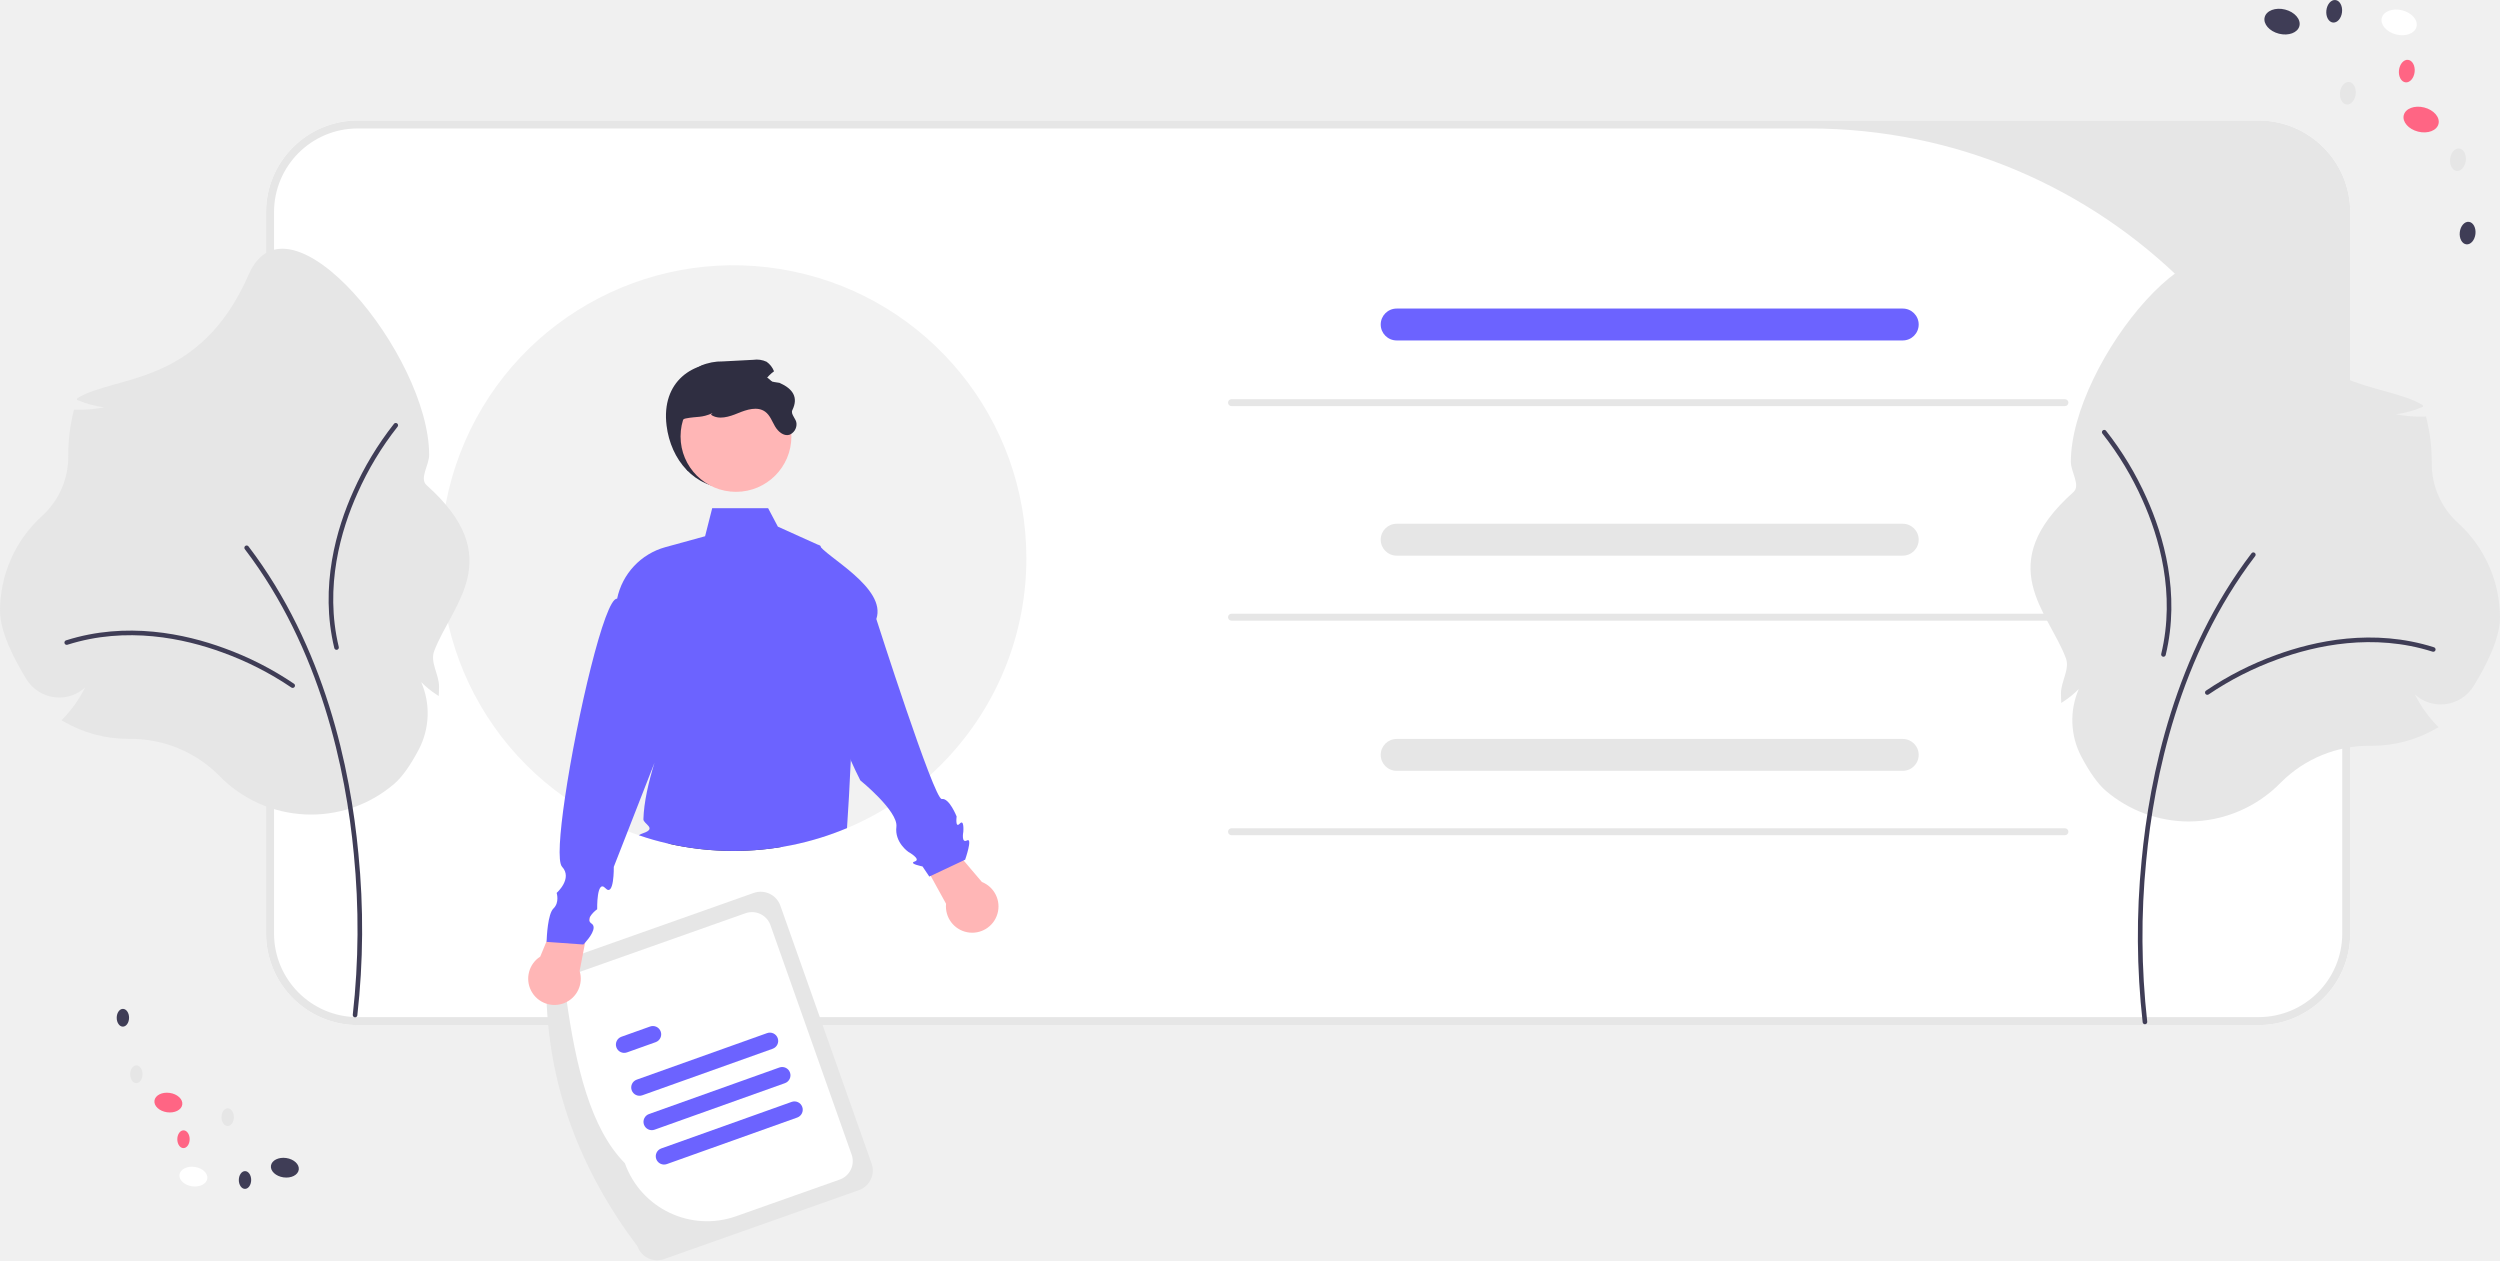
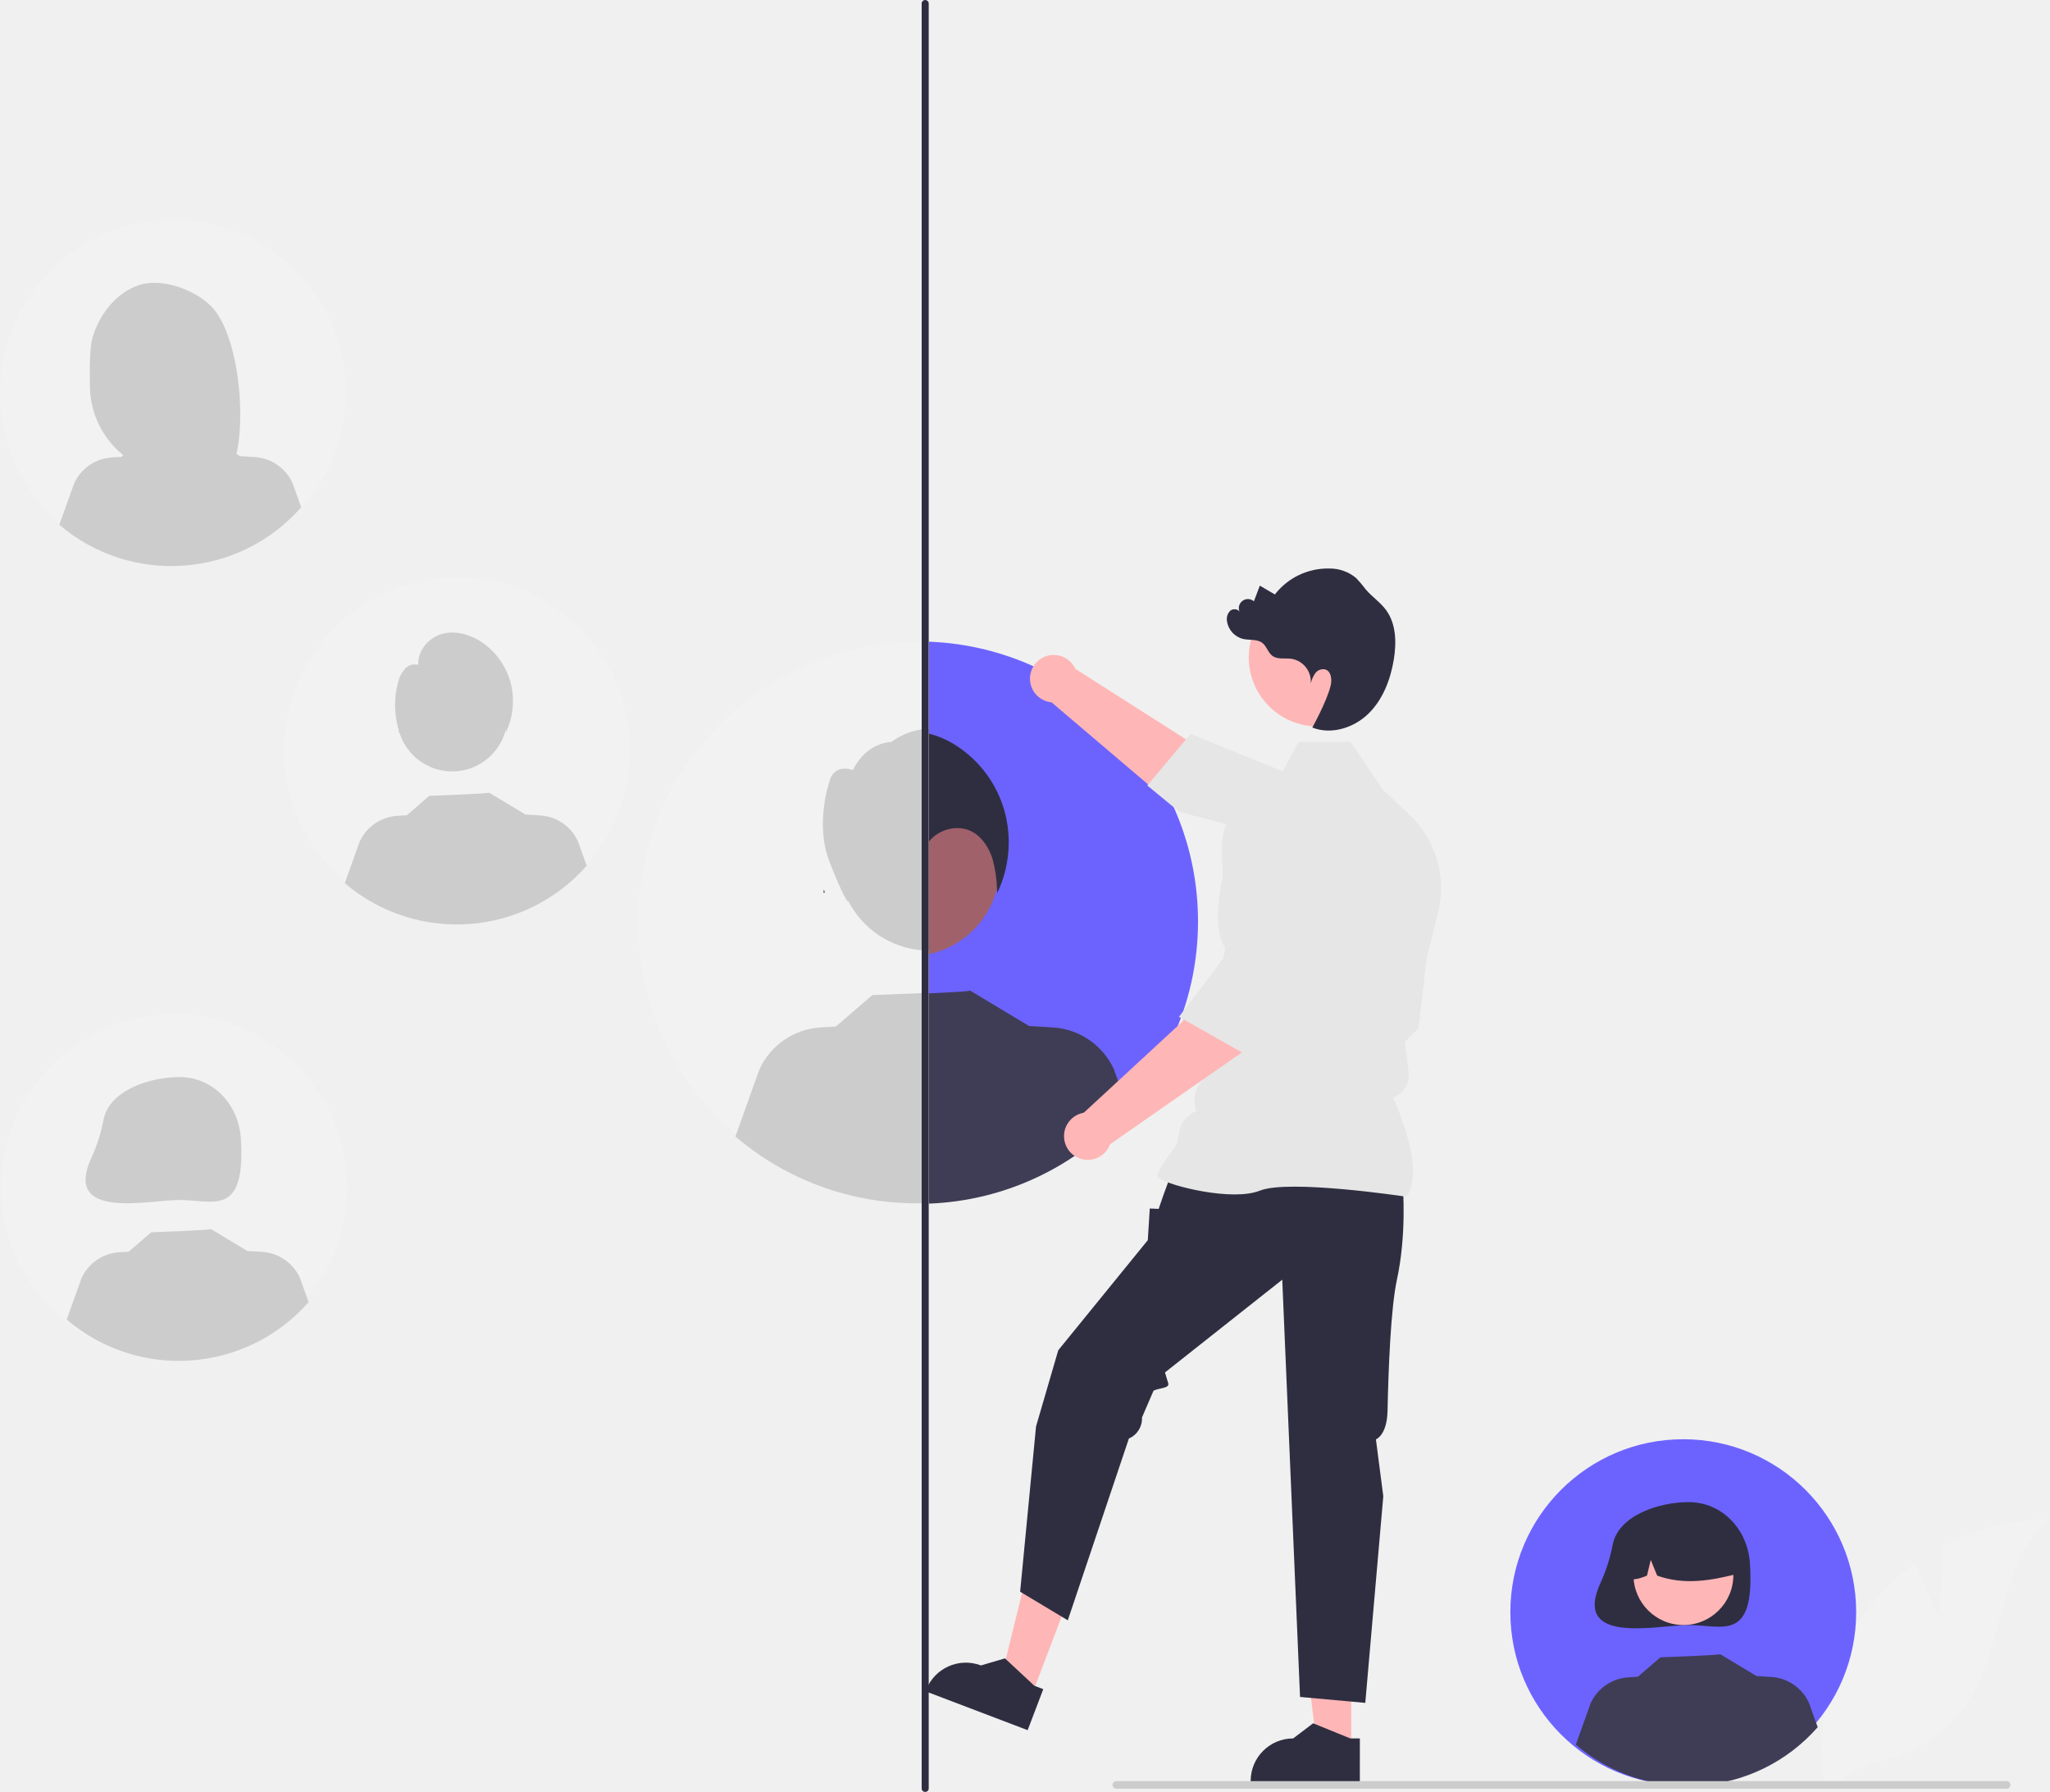
- <svg xmlns="http://www.w3.org/2000/svg" data-name="Layer 1" width="722.452" height="364.196" viewBox="0 0 722.452 364.196">
-   <path d="M891.457,564.133H342.148a26.516,26.516,0,0,1-26.487-26.487V329.208a26.517,26.517,0,0,1,26.487-26.487h549.309a26.517,26.517,0,0,1,26.487,26.487V537.646A26.516,26.516,0,0,1,891.457,564.133Z" transform="translate(-238.774 -267.9018)" fill="#fff" />
-   <path d="M891.457,564.133H342.148a26.516,26.516,0,0,1-26.487-26.487V329.208a26.517,26.517,0,0,1,26.487-26.487h549.309a26.517,26.517,0,0,1,26.487,26.487V537.646A26.516,26.516,0,0,1,891.457,564.133ZM342.148,305.025a24.183,24.183,0,0,0-24.183,24.183V537.646a24.183,24.183,0,0,0,24.183,24.183h549.309a24.183,24.183,0,0,0,24.183-24.183V459.054A154.029,154.029,0,0,0,761.612,305.025Z" transform="translate(-238.774 -267.9018)" fill="#e6e6e6" />
-   <ellipse cx="294.666" cy="607.921" rx="2.825" ry="4.061" transform="translate(-588.1214 544.0862) rotate(-81.72174)" fill="#fff" />
-   <ellipse cx="321.092" cy="605.343" rx="2.825" ry="4.061" transform="translate(-562.9488 568.0293) rotate(-81.72174)" fill="#3f3d56" />
-   <ellipse cx="287.43" cy="586.528" rx="2.825" ry="4.061" transform="translate(-573.1449 518.6121) rotate(-81.72174)" fill="#ff6584" />
-   <ellipse cx="278.18" cy="578.336" rx="2.567" ry="1.785" transform="translate(-541.0162 584.2334) rotate(-89.56675)" fill="#e6e6e6" />
-   <ellipse cx="274.286" cy="562.013" rx="2.567" ry="1.785" transform="translate(-528.5589 564.1406) rotate(-89.56675)" fill="#3f3d56" />
-   <ellipse cx="304.567" cy="590.74" rx="2.567" ry="1.785" transform="translate(-527.2322 622.9296) rotate(-89.56675)" fill="#e6e6e6" />
-   <ellipse cx="291.797" cy="597.115" rx="2.567" ry="1.785" transform="translate(-546.2814 616.4876) rotate(-89.56675)" fill="#ff6584" />
-   <ellipse cx="309.574" cy="608.9" rx="2.567" ry="1.785" transform="translate(-540.4235 645.9587) rotate(-89.56675)" fill="#3f3d56" />
-   <ellipse cx="932.083" cy="274.371" rx="3.601" ry="5.177" transform="translate(198.3725 842.589) rotate(-75.77932)" fill="#fff" />
-   <ellipse cx="898.239" cy="274.153" rx="3.601" ry="5.177" transform="translate(173.0543 809.6178) rotate(-75.77932)" fill="#3f3d56" />
-   <ellipse cx="938.434" cy="302.45" rx="3.601" ry="5.177" transform="translate(175.9452 869.9261) rotate(-75.77932)" fill="#ff6584" />
-   <ellipse cx="949.079" cy="314.056" rx="3.272" ry="2.276" transform="translate(292.7992 954.4889) rotate(-83.62433)" fill="#e6e6e6" />
-   <ellipse cx="951.862" cy="335.264" rx="3.272" ry="2.276" transform="matrix(0.11105, -0.99382, 0.99382, 0.11105, 274.1965, 976.1073)" fill="#3f3d56" />
-   <ellipse cx="917.262" cy="294.848" rx="3.272" ry="2.276" transform="translate(283.6044 905.7932) rotate(-83.62433)" fill="#e6e6e6" />
-   <ellipse cx="934.294" cy="288.45" rx="3.272" ry="2.276" transform="translate(305.1036 917.0317) rotate(-83.62433)" fill="#ff6584" />
-   <ellipse cx="913.311" cy="271.163" rx="3.272" ry="2.276" transform="translate(303.6309 880.8123) rotate(-83.62433)" fill="#3f3d56" />
-   <path d="M535.375,429.186a84.291,84.291,0,0,1-21.627,56.497v.012a86.56,86.56,0,0,1-6.242,6.265,83.405,83.405,0,0,1-7.025,5.7q-2.557,1.865-5.251,3.524-3.196,1.986-6.576,3.674-2.505,1.261-5.113,2.349a84.486,84.486,0,0,1-32.786,6.599,84.498,84.498,0,0,1-18.898-2.119,81.105,81.105,0,0,1-8.476-2.418c-1.071-.357-2.142-.748-3.201-1.163a83.499,83.499,0,0,1-18.138-9.731,84.618,84.618,0,1,1,133.331-69.188Z" transform="translate(-238.774 -267.9018)" fill="#f2f2f2" />
-   <path d="M788.633,366.284h-146.252a4.606,4.606,0,0,1,0-9.213h146.252a4.606,4.606,0,0,1,0,9.213Z" transform="translate(-238.774 -267.9018)" fill="#6c63ff" />
-   <path d="M788.633,428.47h-146.252a4.606,4.606,0,0,1,0-9.213h146.252a4.606,4.606,0,0,1,0,9.213Z" transform="translate(-238.774 -267.9018)" fill="#e6e6e6" />
-   <path d="M788.633,490.656h-146.252a4.606,4.606,0,0,1,0-9.213h146.252a4.606,4.606,0,0,1,0,9.213Z" transform="translate(-238.774 -267.9018)" fill="#e6e6e6" />
-   <path d="M422.995,628.076c-16.511-21.961-26.054-46.519-26.366-74.518a6.041,6.041,0,0,1,3.676-7.702l56.277-19.912a6.041,6.041,0,0,1,7.702,3.676l26.366,74.518a6.041,6.041,0,0,1-3.676,7.702L430.696,631.752A6.041,6.041,0,0,1,422.995,628.076Z" transform="translate(-238.774 -267.9018)" fill="#e6e6e6" />
-   <path d="M419.348,604.041c-9.93-10.04-14.181-27.948-16.951-47.907a5.658,5.658,0,0,1,3.443-7.213l48.366-17.113a5.658,5.658,0,0,1,7.213,3.443l23.463,66.311a5.658,5.658,0,0,1-3.443,7.213L451.476,619.376A25.202,25.202,0,0,1,419.348,604.041Z" transform="translate(-238.774 -267.9018)" fill="#fff" />
-   <path d="M462.066,570.973,424.39,584.421a2.4,2.4,0,1,1-1.614-4.521L460.452,566.452a2.4,2.4,0,1,1,1.614,4.521Z" transform="translate(-238.774 -267.9018)" fill="#6c63ff" />
-   <path d="M428.254,569.066l-8.289,2.959a2.4,2.4,0,1,1-1.614-4.521l8.289-2.959a2.4,2.4,0,1,1,1.614,4.521Z" transform="translate(-238.774 -267.9018)" fill="#6c63ff" />
-   <path d="M469.16,590.849l-37.676,13.448a2.4,2.4,0,0,1-1.614-4.521l37.676-13.448a2.4,2.4,0,0,1,1.614,4.521Z" transform="translate(-238.774 -267.9018)" fill="#6c63ff" />
-   <path d="M465.613,580.911l-37.676,13.448a2.4,2.4,0,0,1-1.614-4.521l37.676-13.448a2.4,2.4,0,1,1,1.614,4.521Z" transform="translate(-238.774 -267.9018)" fill="#6c63ff" />
-   <path d="M431.402,390.902c1.227,9.899,8.086,18.061,18.061,18.061a18.061,18.061,0,0,0,18.061-18.061c0-9.975-8.129-17.138-18.061-18.061C438.924,371.863,429.826,378.193,431.402,390.902Z" transform="translate(-238.774 -267.9018)" fill="#2f2e41" />
-   <path d="M465.185,512.572a85.234,85.234,0,0,1-33.327-.887C437.052,508.818,452.806,510.58,465.185,512.572Z" transform="translate(-238.774 -267.9018)" fill="#2f2e41" />
-   <path d="M394.891,544.34l8.675-20.966,6.835,3.797-4.128,21.327a7.596,7.596,0,1,1-11.383-4.159Z" transform="translate(-238.774 -267.9018)" fill="#ffb6b6" />
-   <path d="M484.636,487.606v.012c-.311,7.301-.737,14.245-1.094,19.589a84.486,84.486,0,0,1-32.786,6.599,84.498,84.498,0,0,1-18.898-2.119,81.105,81.105,0,0,1-8.476-2.418,5.229,5.229,0,0,1,1.244-.587c4.146-1.405.046-2.683.081-4.019.127-4.883,1.474-10.744,3.213-16.364L420.181,508.104l-4.031,10.295s.138,8.89-2.418,6.173c-2.568-2.718-2.384,6.08-2.384,6.08a8.011,8.011,0,0,0-2.027,2.096,1.778,1.778,0,0,0-.242,1.232v.012a1.539,1.539,0,0,0,.645.806c1.739,1.175-.76,4.284-1.866,5.516-.299.334-.495.53-.495.53l-10.629-.76v-.207c.046-1.255.334-7.865,1.981-9.443,1.808-1.739.921-4.491.921-4.491s4.721-4.18,1.555-7.577c-1.267-1.37-.702-9.489.852-19.992,3.397-23.17,11.539-57.948,15.063-57.453a19.547,19.547,0,0,1,13.946-14.902l11.481-3.155,2.05-8.096h16.168l2.81,5.32,11.781,5.32.15.069.369.161.138.438s-.012.012,0,.012l6.553,20.579C485.499,450.052,485.384,469.837,484.636,487.606Z" transform="translate(-238.774 -267.9018)" fill="#6c63ff" />
-   <path d="M512.168,529.073l-10.948-19.874,7.236-2.964,14.072,16.549a7.596,7.596,0,1,1-10.36,6.288Z" transform="translate(-238.774 -267.9018)" fill="#ffb6b6" />
-   <path d="M475.344,425.25c1.948,3.499,19.758,12.499,16.671,21.534,0,0,16.732,52.348,18.908,52.006s4.299,5.066,4.299,5.066-.462,3.529.896,2.063,1.032,2.378,1.032,2.378-.65,3.393,1.073,2.471-.542,5.571-.542,5.571L507.326,521.213l-1.968-2.929s-4.205-.801-2.226-1.435-1.861-2.769-1.861-2.769-4.016-2.73-3.457-7.25-10.423-13.408-10.423-13.408c-7.55-14.906-11.68-30.21-11.666-45.997Z" transform="translate(-238.774 -267.9018)" fill="#6c63ff" />
-   <circle cx="212.685" cy="126.118" r="16.015" fill="#ffb6b6" />
-   <path d="M434.875,395.765c.507,3.48,3.473,8.336,2.779,8.336s-5.633-14.347-.695-15.282c3.582-.679,4.383-.083,7.731-1.535l-.472.445c2.216,1.612,5.3.618,7.829-.431,2.535-1.042,5.613-2.035,7.836-.431,1.396,1.007,1.987,2.758,2.855,4.244.868,1.493,2.473,2.904,4.126,2.445a3.266,3.266,0,0,0,2.084-3.23c-.007-1.375-1.798-2.684-1.195-3.918,1.787-3.657.18-6.149-3.716-7.87q-2.126-.323-4.251-.66a12.057,12.057,0,0,1,2.667-2.681,6.095,6.095,0,0,0-2.153-2.758,6.76,6.76,0,0,0-3.848-.556q-4.397.229-8.787.458a15.5,15.5,0,0,0-6.349,1.236c-2.417,1.243-4.001,3.668-5.154,6.134C433.576,385.255,433.986,389.715,434.875,395.765Z" transform="translate(-238.774 -267.9018)" fill="#2f2e41" />
-   <path d="M835.501,385.26H594.65a1,1,0,0,1,0-2H835.501a1,1,0,0,1,0,2Z" transform="translate(-238.774 -267.9018)" fill="#e6e6e6" />
-   <path d="M835.501,447.26H594.65a1,1,0,0,1,0-2H835.501a1,1,0,0,1,0,2Z" transform="translate(-238.774 -267.9018)" fill="#e6e6e6" />
-   <path d="M835.501,509.26H594.65a1,1,0,0,1,0-2H835.501a1,1,0,0,1,0,2Z" transform="translate(-238.774 -267.9018)" fill="#e6e6e6" />
-   <path d="M871.35,505.296a36.998,36.998,0,0,1-24.046-8.879c-2.235-1.914-4.617-5.24-7.079-9.887a22.611,22.611,0,0,1-.717-19.52,25.945,25.945,0,0,1-4.285,3.514l-.783.521-.045-.939c-.03-.611-.045-1.22-.045-1.81,0-3.476,2.629-7.004,1.417-10.217-5.111-13.542-21.32-27.001,2.172-47.96,2.173-1.939-.73-5.815-.73-8.749,0-28.748,40.63-78.482,52.146-52.136,14.201,32.492,38.669,29.017,49.508,35.728l.157.475-.463.187a27.945,27.945,0,0,1-7.425,1.975,35.407,35.407,0,0,0,8.279.694l.431-.015.105.419a52.374,52.374,0,0,1,1.555,12.674l-.002.462a23.093,23.093,0,0,0,7.628,17.219A37.084,37.084,0,0,1,961.226,446.416c0,6.094-4.142,14.094-7.617,19.732a11.158,11.158,0,0,1-8.191,5.247,10.897,10.897,0,0,1-8.794-2.841,36.036,36.036,0,0,0,6.355,8.997l.474.489-.589.343a36.971,36.971,0,0,1-18.638,5.033l-.383-.001a36.091,36.091,0,0,0-25.891,10.568A37.279,37.279,0,0,1,871.35,505.296Z" transform="translate(-238.774 -267.9018)" fill="#e6e6e6" />
-   <path d="M858.62,563.89a.665.665,0,0,1-.658-.572,222.787,222.787,0,0,1-.31-46.711c2.297-24.512,9.672-59.817,31.766-88.813a.665.665,0,1,1,1.059.807c-21.903,28.745-29.219,63.792-31.5,88.131a221.28,221.28,0,0,0,.303,46.399.666.666,0,0,1-.66.759Z" transform="translate(-238.774 -267.9018)" fill="#3f3d56" />
-   <path d="M876.65,468.695a.665.665,0,0,1-.392-1.204,91.709,91.709,0,0,1,20.246-10.306c11.17-4.089,28.156-7.797,45.643-2.231a.665.665,0,1,1-.404,1.268c-17.128-5.451-33.807-1.805-44.782,2.213a90.203,90.203,0,0,0-19.921,10.133A.663.663,0,0,1,876.65,468.695Z" transform="translate(-238.774 -267.9018)" fill="#3f3d56" />
-   <path d="M846.196,392.845a.665.665,0,0,1,1.172-.477,91.71,91.71,0,0,1,11.738,19.451c4.883,10.847,9.804,27.522,5.513,45.364a.665.665,0,1,1-1.294-.311c4.203-17.477-.634-33.849-5.432-44.506A90.203,90.203,0,0,0,846.351,393.225.663.663,0,0,1,846.196,392.845Z" transform="translate(-238.774 -267.9018)" fill="#3f3d56" />
-   <path d="M302.048,491.984A36.091,36.091,0,0,0,276.157,481.416l-.383.001A36.971,36.971,0,0,1,257.136,476.384l-.589-.343.474-.489a36.036,36.036,0,0,0,6.355-8.997,10.897,10.897,0,0,1-8.794,2.841,11.158,11.158,0,0,1-8.191-5.247c-3.475-5.638-7.617-13.638-7.617-19.732a37.084,37.084,0,0,1,12.099-27.364,23.093,23.093,0,0,0,7.628-17.219l-.002-.462a52.374,52.374,0,0,1,1.555-12.674l.105-.419.431.015a35.406,35.406,0,0,0,8.279-.694,27.945,27.945,0,0,1-7.425-1.975l-.463-.187.157-.475c10.839-6.711,35.306-3.236,49.508-35.728,11.515-26.347,52.146,23.388,52.146,52.136,0,2.933-2.903,6.81-.73,8.749,23.493,20.959,7.283,34.417,2.172,47.959-1.213,3.213,1.417,6.74,1.417,10.217,0,.59-.015,1.199-.045,1.81l-.045.939-.783-.521a25.944,25.944,0,0,1-4.285-3.514,22.611,22.611,0,0,1-.717,19.52c-2.462,4.647-4.844,7.973-7.079,9.887a36.963,36.963,0,0,1-50.648-2.433Z" transform="translate(-238.774 -267.9018)" fill="#e6e6e6" />
-   <path d="M341.38,561.891a.665.665,0,0,0,.658-.572,222.787,222.787,0,0,0,.31-46.711c-2.297-24.512-9.672-59.817-31.766-88.813a.665.665,0,1,0-1.059.807c21.903,28.745,29.219,63.792,31.5,88.131a221.28,221.28,0,0,1-.303,46.399.666.666,0,0,0,.66.759Z" transform="translate(-238.774 -267.9018)" fill="#3f3d56" />
-   <path d="M323.35,466.696a.665.665,0,0,0,.392-1.204,91.709,91.709,0,0,0-20.246-10.306c-11.17-4.089-28.156-7.797-45.643-2.231a.665.665,0,1,0,.404,1.268c17.128-5.451,33.807-1.805,44.782,2.213a90.203,90.203,0,0,1,19.921,10.133A.663.663,0,0,0,323.35,466.696Z" transform="translate(-238.774 -267.9018)" fill="#3f3d56" />
-   <path d="M353.804,390.846a.665.665,0,0,0-1.172-.477,91.71,91.71,0,0,0-11.738,19.451c-4.883,10.847-9.804,27.522-5.513,45.364a.665.665,0,1,0,1.294-.311c-4.203-17.477.634-33.849,5.432-44.506A90.202,90.202,0,0,1,353.649,391.226.663.663,0,0,0,353.804,390.846Z" transform="translate(-238.774 -267.9018)" fill="#3f3d56" />
+ <svg xmlns="http://www.w3.org/2000/svg" data-name="Layer 1" width="645.354" height="564" viewBox="0 0 645.354 564">
+   <path d="M887.884,677.071l.998-22.434a72.456,72.456,0,0,1,33.796-8.555c-16.231,13.27-14.203,38.851-25.208,56.697A43.582,43.582,0,0,1,865.51,722.919l-13.583,8.316A73.03,73.03,0,0,1,867.32,672.057a70.543,70.543,0,0,1,12.964-12.046C883.538,668.589,887.884,677.071,887.884,677.071Z" transform="translate(-277.323 -168)" fill="#f2f2f2" />
+   <circle cx="529.903" cy="507.44" r="54.434" fill="#6c63ff" />
+   <path d="M785.011,654.148a51.145,51.145,0,0,1-3.649,11.647c-9.602,20.314,17.743,13.692,27.516,13.692,10.685,0,20.908,5.618,19.346-19.346-.667-10.664-8.662-19.346-19.346-19.346C799.751,640.794,786.919,644.851,785.011,654.148Z" transform="translate(-277.323 -168)" fill="#2f2e41" />
+   <circle cx="529.953" cy="495.761" r="15.721" fill="#ffb6b6" />
+   <path d="M796.6,647.736a18.008,18.008,0,0,1,27.378,15.716c-8.011,2.011-16.426,3.55-24.969.481l-2.017-4.938-1.189,4.941c-2.602,1.063-5.21,1.963-7.818-.01A18.387,18.387,0,0,1,796.6,647.736Z" transform="translate(-277.323 -168)" fill="#2f2e41" />
+   <path d="M849.552,711.635a54.415,54.415,0,0,1-76.157,5.504l4.669-13.028a14.01,14.01,0,0,1,11.9-8.172l2.97-.182,7.083-6.109s19.084-.681,18.801-1.008l11.56,6.953-.01-.048,4.544.278a14.004,14.004,0,0,1,11.9,8.172Z" transform="translate(-277.323 -168)" fill="#3f3d56" />
+   <path d="M386.192,291.749a54.434,54.434,0,1,1-54.338-54.531A54.294,54.294,0,0,1,386.192,291.749Z" transform="translate(-277.323 -168)" fill="#f2f2f2" />
+   <path d="M306.528,273.945c2.251-7.173,7.369-13.752,14.448-16.177,7.079-2.425,17.445,1.269,22.767,6.573,9.735,9.702,12.111,43.032,5.422,53.564-1.33-.07-5.921-.122-7.267-.173l-1.905-6.348v6.286q-3.218-.099-6.486-.137a28.226,28.226,0,0,1-27.867-27.529C305.466,283.017,305.641,276.772,306.528,273.945Z" transform="translate(-277.323 -168)" fill="#ccc" />
+   <circle cx="53.627" cy="114.206" r="15.513" fill="#ccc" />
+   <path d="M317.561,268.581l17.862-8.944,0,0a22.451,22.451,0,0,1,13.15,18.601l.445,5.333-7.48-1.904-.819-6.819-1.27,6.287-3.452-.878L336.03,269.67l-3.454,10.579-12.329-2.832Z" transform="translate(-277.323 -168)" fill="#ccc" />
+   <path d="M372.151,327.675a54.415,54.415,0,0,1-76.157,5.504l4.669-13.028A14.01,14.01,0,0,1,312.563,311.979l2.97-.182,7.083-6.109s19.084-.681,18.801-1.008l11.56,6.953-.01-.048,4.544.278a14.004,14.004,0,0,1,11.9,8.172Z" transform="translate(-277.323 -168)" fill="#ccc" />
+   <circle cx="54.822" cy="373.652" r="54.434" fill="#f2f2f2" />
+   <path d="M309.929,520.361a51.145,51.145,0,0,1-3.649,11.647c-9.602,20.314,17.743,13.692,27.516,13.692,10.685,0,20.908,5.618,19.346-19.346-.667-10.664-8.662-19.346-19.346-19.346C324.669,507.007,311.838,511.064,309.929,520.361Z" transform="translate(-277.323 -168)" fill="#ccc" />
+   <circle cx="54.872" cy="361.974" r="15.721" fill="#ccc" />
+   <path d="M321.519,513.948a18.008,18.008,0,0,1,27.378,15.716c-8.011,2.011-16.426,3.55-24.969.481l-2.017-4.938-1.189,4.941c-2.602,1.063-5.21,1.963-7.818-.01A18.387,18.387,0,0,1,321.519,513.948Z" transform="translate(-277.323 -168)" fill="#ccc" />
+   <path d="M374.47,577.848a54.415,54.415,0,0,1-76.157,5.504l4.669-13.028a14.01,14.01,0,0,1,11.9-8.172l2.97-.182,7.083-6.109s19.084-.681,18.801-1.008l11.56,6.953-.01-.048,4.544.278a14.004,14.004,0,0,1,11.9,8.172Z" transform="translate(-277.323 -168)" fill="#ccc" />
+   <circle cx="289.014" cy="290.203" r="88.134" fill="#f2f2f2" />
+   <circle cx="292.606" cy="270.454" r="28.739" fill="#ccc" />
+   <path id="e457262b-f043-4272-b9dd-aba1e09de7d8-874" data-name="bf427902-b9bf-4946-b5d7-5c1c7e04535e" d="M595.232,419.469s7.483-14.304-8.979-15.605c0,0-14.034-12.731-28.338-2.327,0,0-7.802,0-12.069,8.829,0,0-6.137-2.327-7.485,3.901,0,0-4.49,13.004,0,24.708s5.982,13.004,5.982,13.004-3.151-14.524,14.809-15.824,34.437-12.552,35.933,1.753,3.142,7.843,3.142,7.843S612.443,425.321,595.232,419.469Z" transform="translate(-277.323 -168)" fill="#ccc" />
+   <path d="M632.13,516.807a88.103,88.103,0,0,1-123.305,8.911l7.559-21.093a22.684,22.684,0,0,1,19.268-13.231l4.809-.295,11.467-9.89s30.898-1.103,30.44-1.632l18.716,11.258-.016-.078,7.357.451A22.674,22.674,0,0,1,627.694,504.438Z" transform="translate(-277.323 -168)" fill="#ccc" />
+   <circle cx="143.856" cy="236.059" r="54.434" fill="#f2f2f2" />
+   <circle cx="142.354" cy="225.426" r="17.376" fill="#ccc" />
+   <path d="M462.017,440.48a54.415,54.415,0,0,1-76.157,5.504l4.669-13.028a14.01,14.01,0,0,1,11.9-8.172l2.97-.182,7.083-6.109s19.084-.681,18.801-1.008l11.56,6.953-.01-.048,4.544.278A14.004,14.004,0,0,1,459.277,432.841Z" transform="translate(-277.323 -168)" fill="#ccc" />
+   <path d="M438.003,382.65a22.403,22.403,0,0,0-9.382-12.765c-3.648-2.333-8.2-3.524-12.333-2.291s-7.555,5.29-7.284,9.672a4.24,4.24,0,0,0-4.28,1.322,9.811,9.811,0,0,0-2.1,4.251,27.028,27.028,0,0,0,.253,14.966l-.082.698c2.016-.334,3.546-2.064,4.497-3.907s1.498-3.888,2.529-5.686,2.742-3.402,4.784-3.458l-.18,3.121,5.27-2.715q-.627,1.499-1.254,2.999,2.301-.962,4.603-1.924-.257,1.442-.514,2.884a6.848,6.848,0,0,1,9.428-3.048,9.1,9.1,0,0,1,3.72,5.233,27.569,27.569,0,0,1,.891,6.531A22.841,22.841,0,0,0,438.003,382.65Z" transform="translate(-277.323 -168)" fill="#ccc" />
+   <path d="M536.697,447.902v.032a1.403,1.403,0,0,1-.097-.372Z" transform="translate(-277.323 -168)" fill="#f2f2f2" />
+   <path d="M536.697,447.935c.081.34.178.68.275,1.004a2.994,2.994,0,0,1-.405.081Z" transform="translate(-277.323 -168)" fill="#f2f2f2" />
+   <path d="M654.469,458.021a88.126,88.126,0,0,1-84.678,88.046V369.976A88.107,88.107,0,0,1,654.469,458.021Z" transform="translate(-277.323 -168)" fill="#6c63ff" />
+   <path d="M536.6,447.562l.097.34v.032A1.403,1.403,0,0,1,536.6,447.562Z" transform="translate(-277.323 -168)" fill="#ffb6b6" />
+   <path d="M592.038,440.811a27.665,27.665,0,0,1-.858,6.897v.016a28.172,28.172,0,0,1-21.388,20.595V413.286A28.165,28.165,0,0,1,592.038,440.811Z" transform="translate(-277.323 -168)" fill="#a0616a" />
+   <path d="M632.45,516.988a87.797,87.797,0,0,1-62.659,29.856V480.672c6.881-.324,13.115-.664,12.904-.907l18.717,11.253-.016-.081,7.351.453a22.641,22.641,0,0,1,19.267,13.228l4.258,11.868Z" transform="translate(-277.323 -168)" fill="#3f3d56" />
+   <path d="M536.697,447.935c.081.34.178.68.275,1.004a2.994,2.994,0,0,1-.405.081Z" transform="translate(-277.323 -168)" fill="#2f2e41" />
+   <path d="M591.261,449.068c-.032-.453-.049-.891-.081-1.344v-.016a40.081,40.081,0,0,0-1.36-9.213c-1.052-3.4-3.028-6.654-6.023-8.468-4.485-2.72-10.783-1.247-14.005,2.833V398.909a29.577,29.577,0,0,1,8.597,3.789,36.242,36.242,0,0,1,15.187,20.66A37.013,37.013,0,0,1,591.261,449.068Z" transform="translate(-277.323 -168)" fill="#2f2e41" />
+   <path d="M568.58,732a1.059,1.059,0,0,1-1.11-1V169a1.116,1.116,0,0,1,2.219,0V731A1.059,1.059,0,0,1,568.58,732Z" transform="translate(-277.323 -168)" fill="#2f2e41" />
+   <path d="M679.144,430.696l-30.658-7.521-40.875-34.75,6.807-10.806,37.028,23.589s24.498,6.22,32.876,13.392Z" transform="translate(-277.323 -168)" fill="#ffb6b6" />
+   <circle cx="331.711" cy="213.614" r="7.469" fill="#ffb6b6" />
+   <path d="M680.584,410.587l-28.431-11.593L638.489,415.22l10.151,8.364,27.673,7.192.02.073c1.943,7.164,14.441,12.027,24.583,14.846a13.696,13.696,0,0,0,16.575-8.653h0a13.726,13.726,0,0,0-3.225-14.126l-9.21-9.235Z" transform="translate(-277.323 -168)" fill="#e6e6e6" />
+   <polygon points="324.649 533.953 314.685 530.161 324.567 489.926 339.272 495.522 324.649 533.953" fill="#ffb6b6" />
+   <path d="M605.752,699.667,602.947,698.6l-9.255-8.619-7.562,2.219-.001-0a13.38,13.38,0,0,0-17.263,7.747l-.155.406,32.127,12.224Z" transform="translate(-277.323 -168)" fill="#2f2e41" />
+   <polygon points="425.371 550.657 414.711 550.656 409.639 509.537 425.373 509.538 425.371 550.657" fill="#ffb6b6" />
+   <path d="M705.414,715.176l-3.001-0-11.715-4.764-6.279,4.764h-.001a13.38,13.38,0,0,0-13.379,13.379v.435l34.374.001Z" transform="translate(-277.323 -168)" fill="#2f2e41" />
+   <path d="M718.95,541.54s1.245,14.938-1.867,29.253c-1.951,8.974-2.679,28.164-2.95,41.237-.162,7.782-3.662,9.022-3.662,9.022l2.322,17.895-5.668,65.041-20.54-1.867-5.602-131.329-36.917,29.191,1.024,3.414c.498,1.66-3.175,1.447-4.644,2.366h0l-3.622,8.403A6.804,6.804,0,0,1,632.709,620.769h0L613.47,678l-15-9,5-52,7-24L638.659,558.345l.622-9.959,2.801.115,1.426-4.161,2.62-7.158Z" transform="translate(-277.323 -168)" fill="#2f2e41" />
+   <path d="M720.026,544.678l.111-.156c5.924-8.294-2.986-28.225-4.33-31.115v0a7.254,7.254,0,0,0,4.965-7.747l-.579-4.925-.604-4.83,4.326-4.326.012-.108,2.49-21.784,3.62-14.469a31.766,31.766,0,0,0-9.016-30.785l-8.367-7.889-10.169-15.046H686.086l-5.623,10.62a23.901,23.901,0,0,0-18.493,24.403l1.274,27.854-4.989,34.681-.003,6.276-2.598,2.888a8.986,8.986,0,0,0-2.132,7.773l.342,1.708h0a8.986,8.986,0,0,0-5.247,6.376l-.913,4.258c-.781,1.03-5.934,7.902-5.934,9.78,0,.282.208.555.655.857,3.512,2.378,22.923,7.226,31.515,3.789,9.151-3.659,45.53,1.83,45.896,1.886Z" transform="translate(-277.323 -168)" fill="#e6e6e6" />
+   <circle cx="414.844" cy="206.923" r="21.718" fill="#ffb6b6" />
+   <path d="M685.084,470.325,669.997,498.053l-44.021,30.667-8.714-9.336,32.248-29.792s12.259-22.103,21.329-28.377Z" transform="translate(-277.323 -168)" fill="#ffb6b6" />
+   <circle cx="342.429" cy="357.608" r="7.469" fill="#ffb6b6" />
+   <path d="M683.726,474.021l9.487-22.77-3.431-12.583a13.727,13.727,0,0,0-10.652-9.823h0a13.695,13.695,0,0,0-15.75,10.077c-2.598,10.201-4.594,23.463.654,28.711l.053.053-15.617,20.366,23,13Z" transform="translate(-277.323 -168)" fill="#e6e6e6" />
+   <path d="M713.624,359.957c-1.766-2.38-4.304-4.072-6.245-6.311a43.017,43.017,0,0,0-3.147-3.72,12.926,12.926,0,0,0-8.356-2.985,21.085,21.085,0,0,0-17.212,8.169q-2.367-1.388-4.734-2.776-.935,2.461-1.87,4.923a2.87,2.87,0,0,0-4.373,3.591c-.376-1.161-2.096-1.407-3.045-.64a3.668,3.668,0,0,0-1.048,3.341,6.725,6.725,0,0,0,5.073,5.562c2.059.459,4.456-.023,6.105,1.294,1.321,1.056,1.72,2.979,3.069,4,1.662,1.258,4.011.676,6.076.954a7.301,7.301,0,0,1,6.041,7.803,9.047,9.047,0,0,1,1.413-3.246,3.081,3.081,0,0,1,3.13-1.214c1.881.564,2.189,3.129,1.733,5.039-1.209,5.067-5.793,13.257-5.793,13.257,5.951,2.348,13.041.128,17.633-4.327,4.592-4.455,6.983-10.762,8.025-17.074C716.981,370.243,716.856,364.314,713.624,359.957Z" transform="translate(-277.323 -168)" fill="#2f2e41" />
+   <path d="M910.215,729.81a1.186,1.186,0,0,1-1.19,1.19h-280.29a1.19,1.19,0,1,1,0-2.38h280.29A1.187,1.187,0,0,1,910.215,729.81Z" transform="translate(-277.323 -168)" fill="#ccc" />
</svg>
